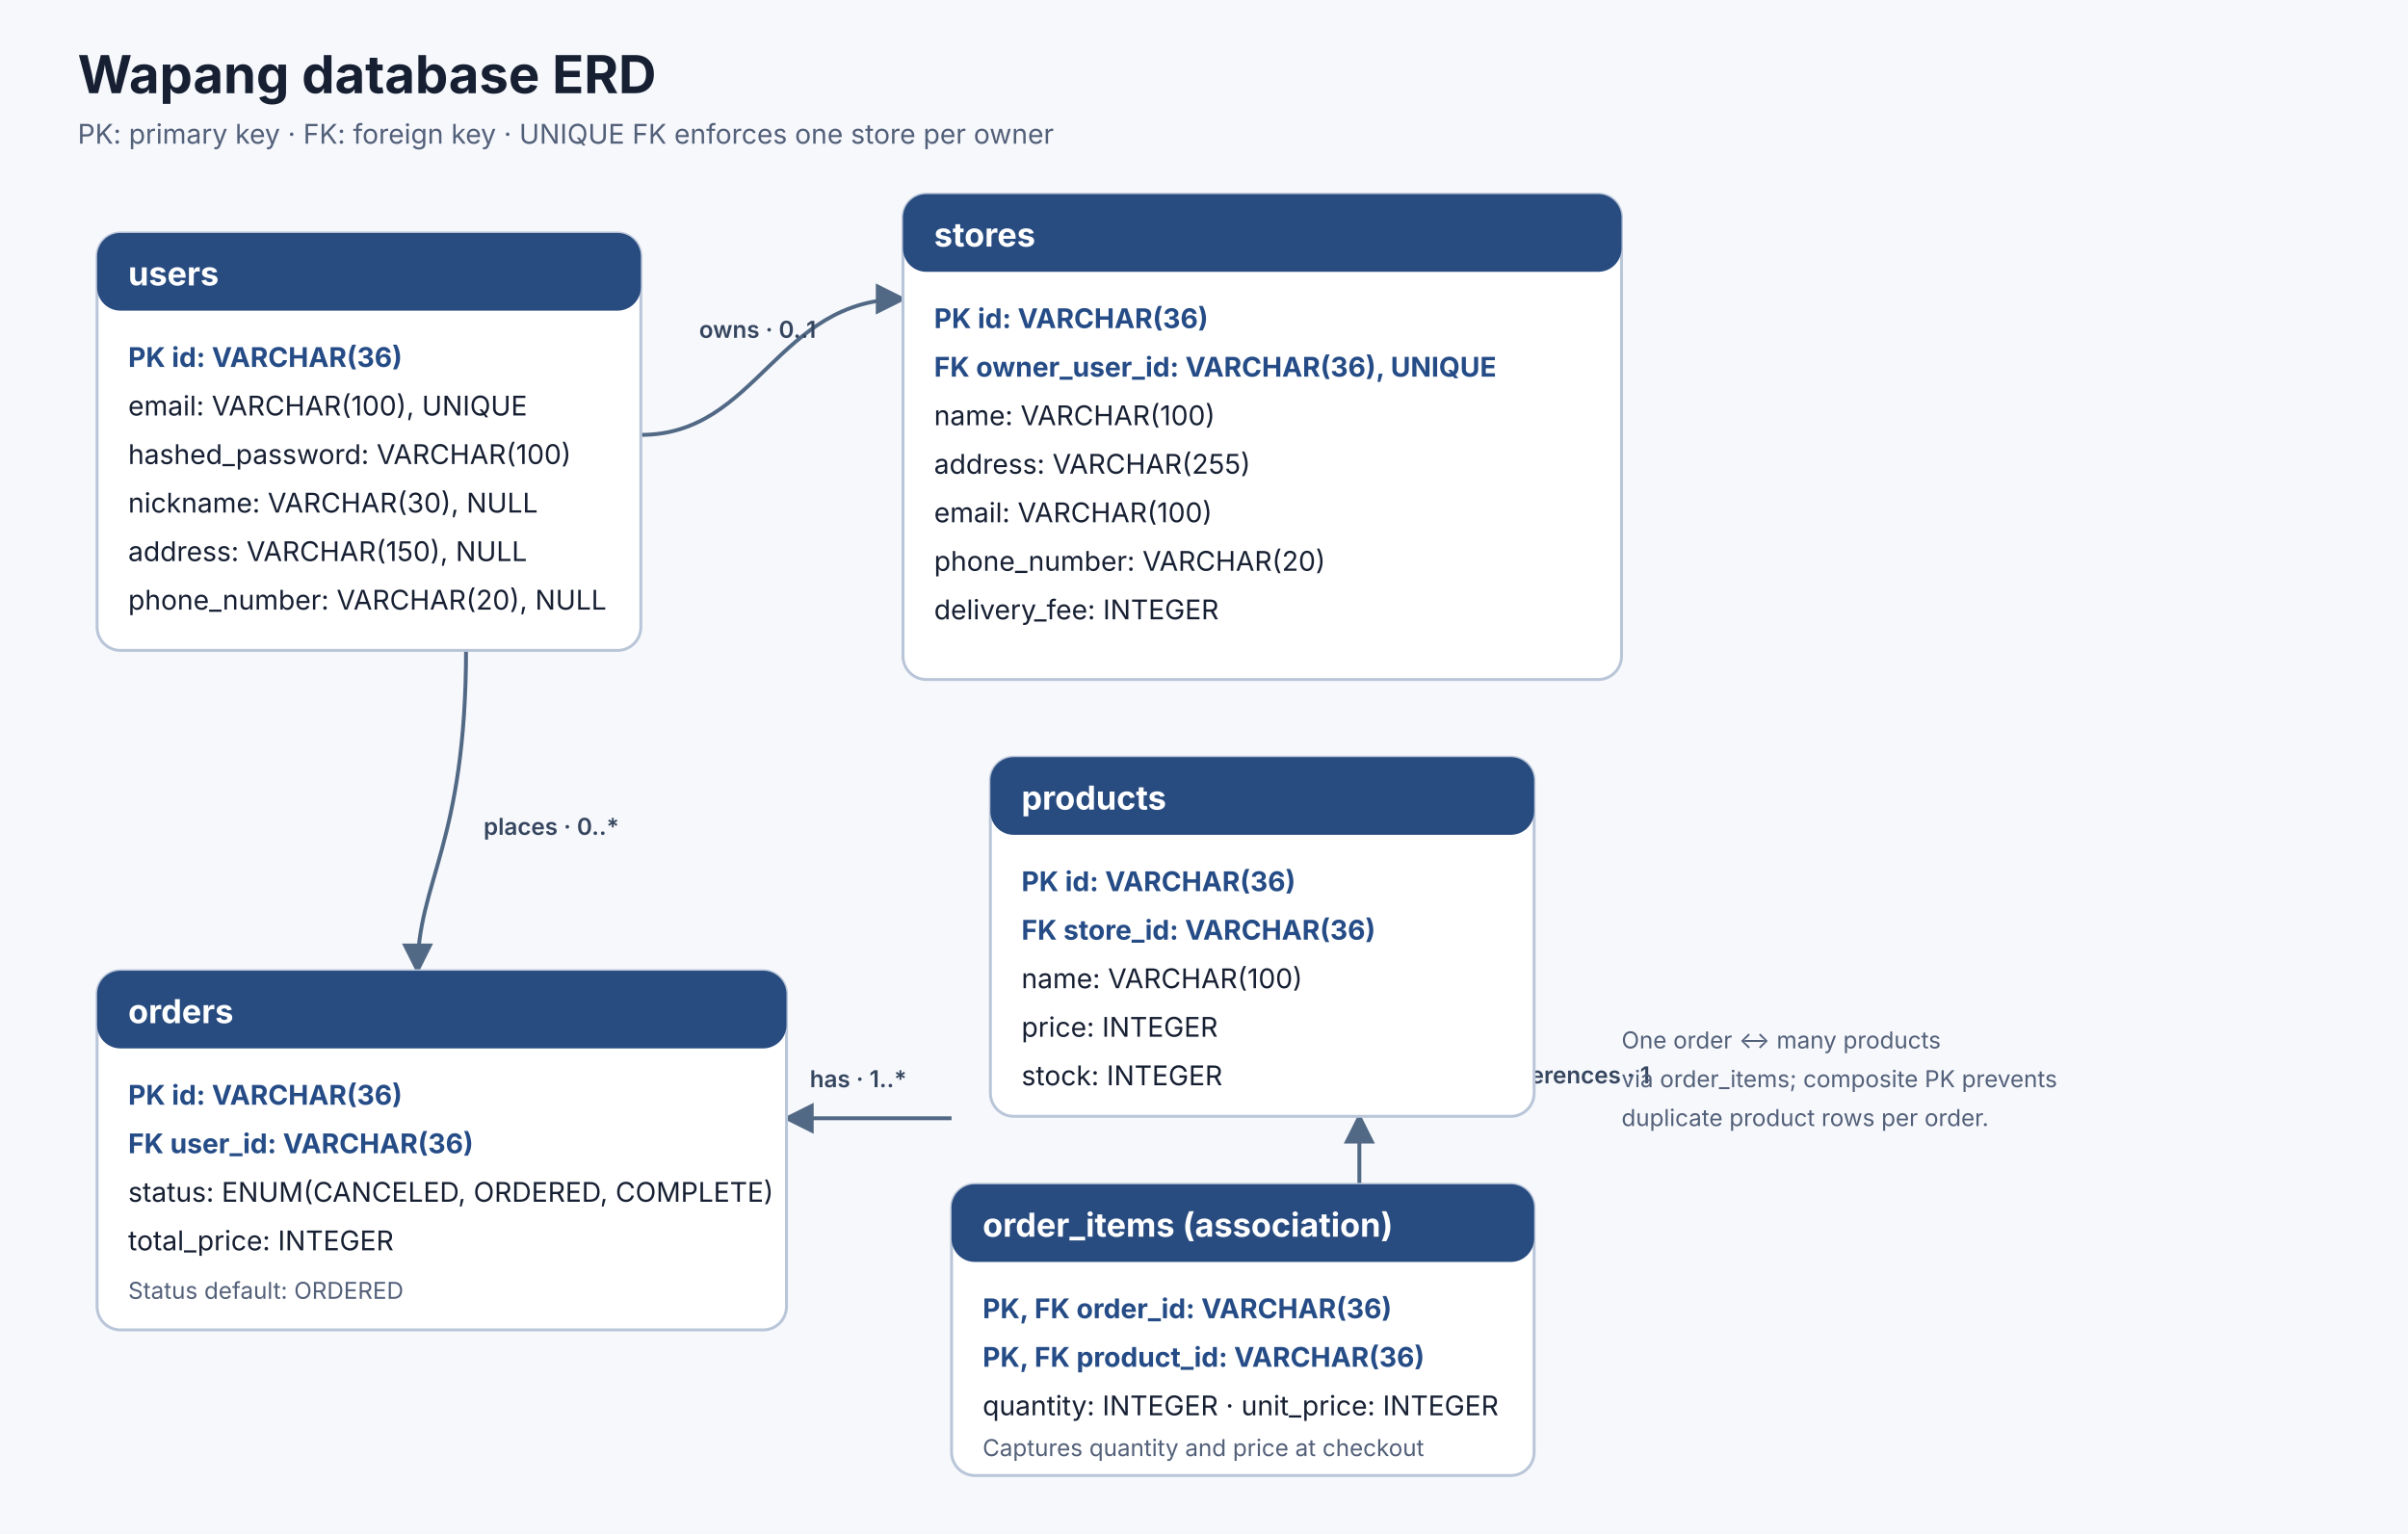
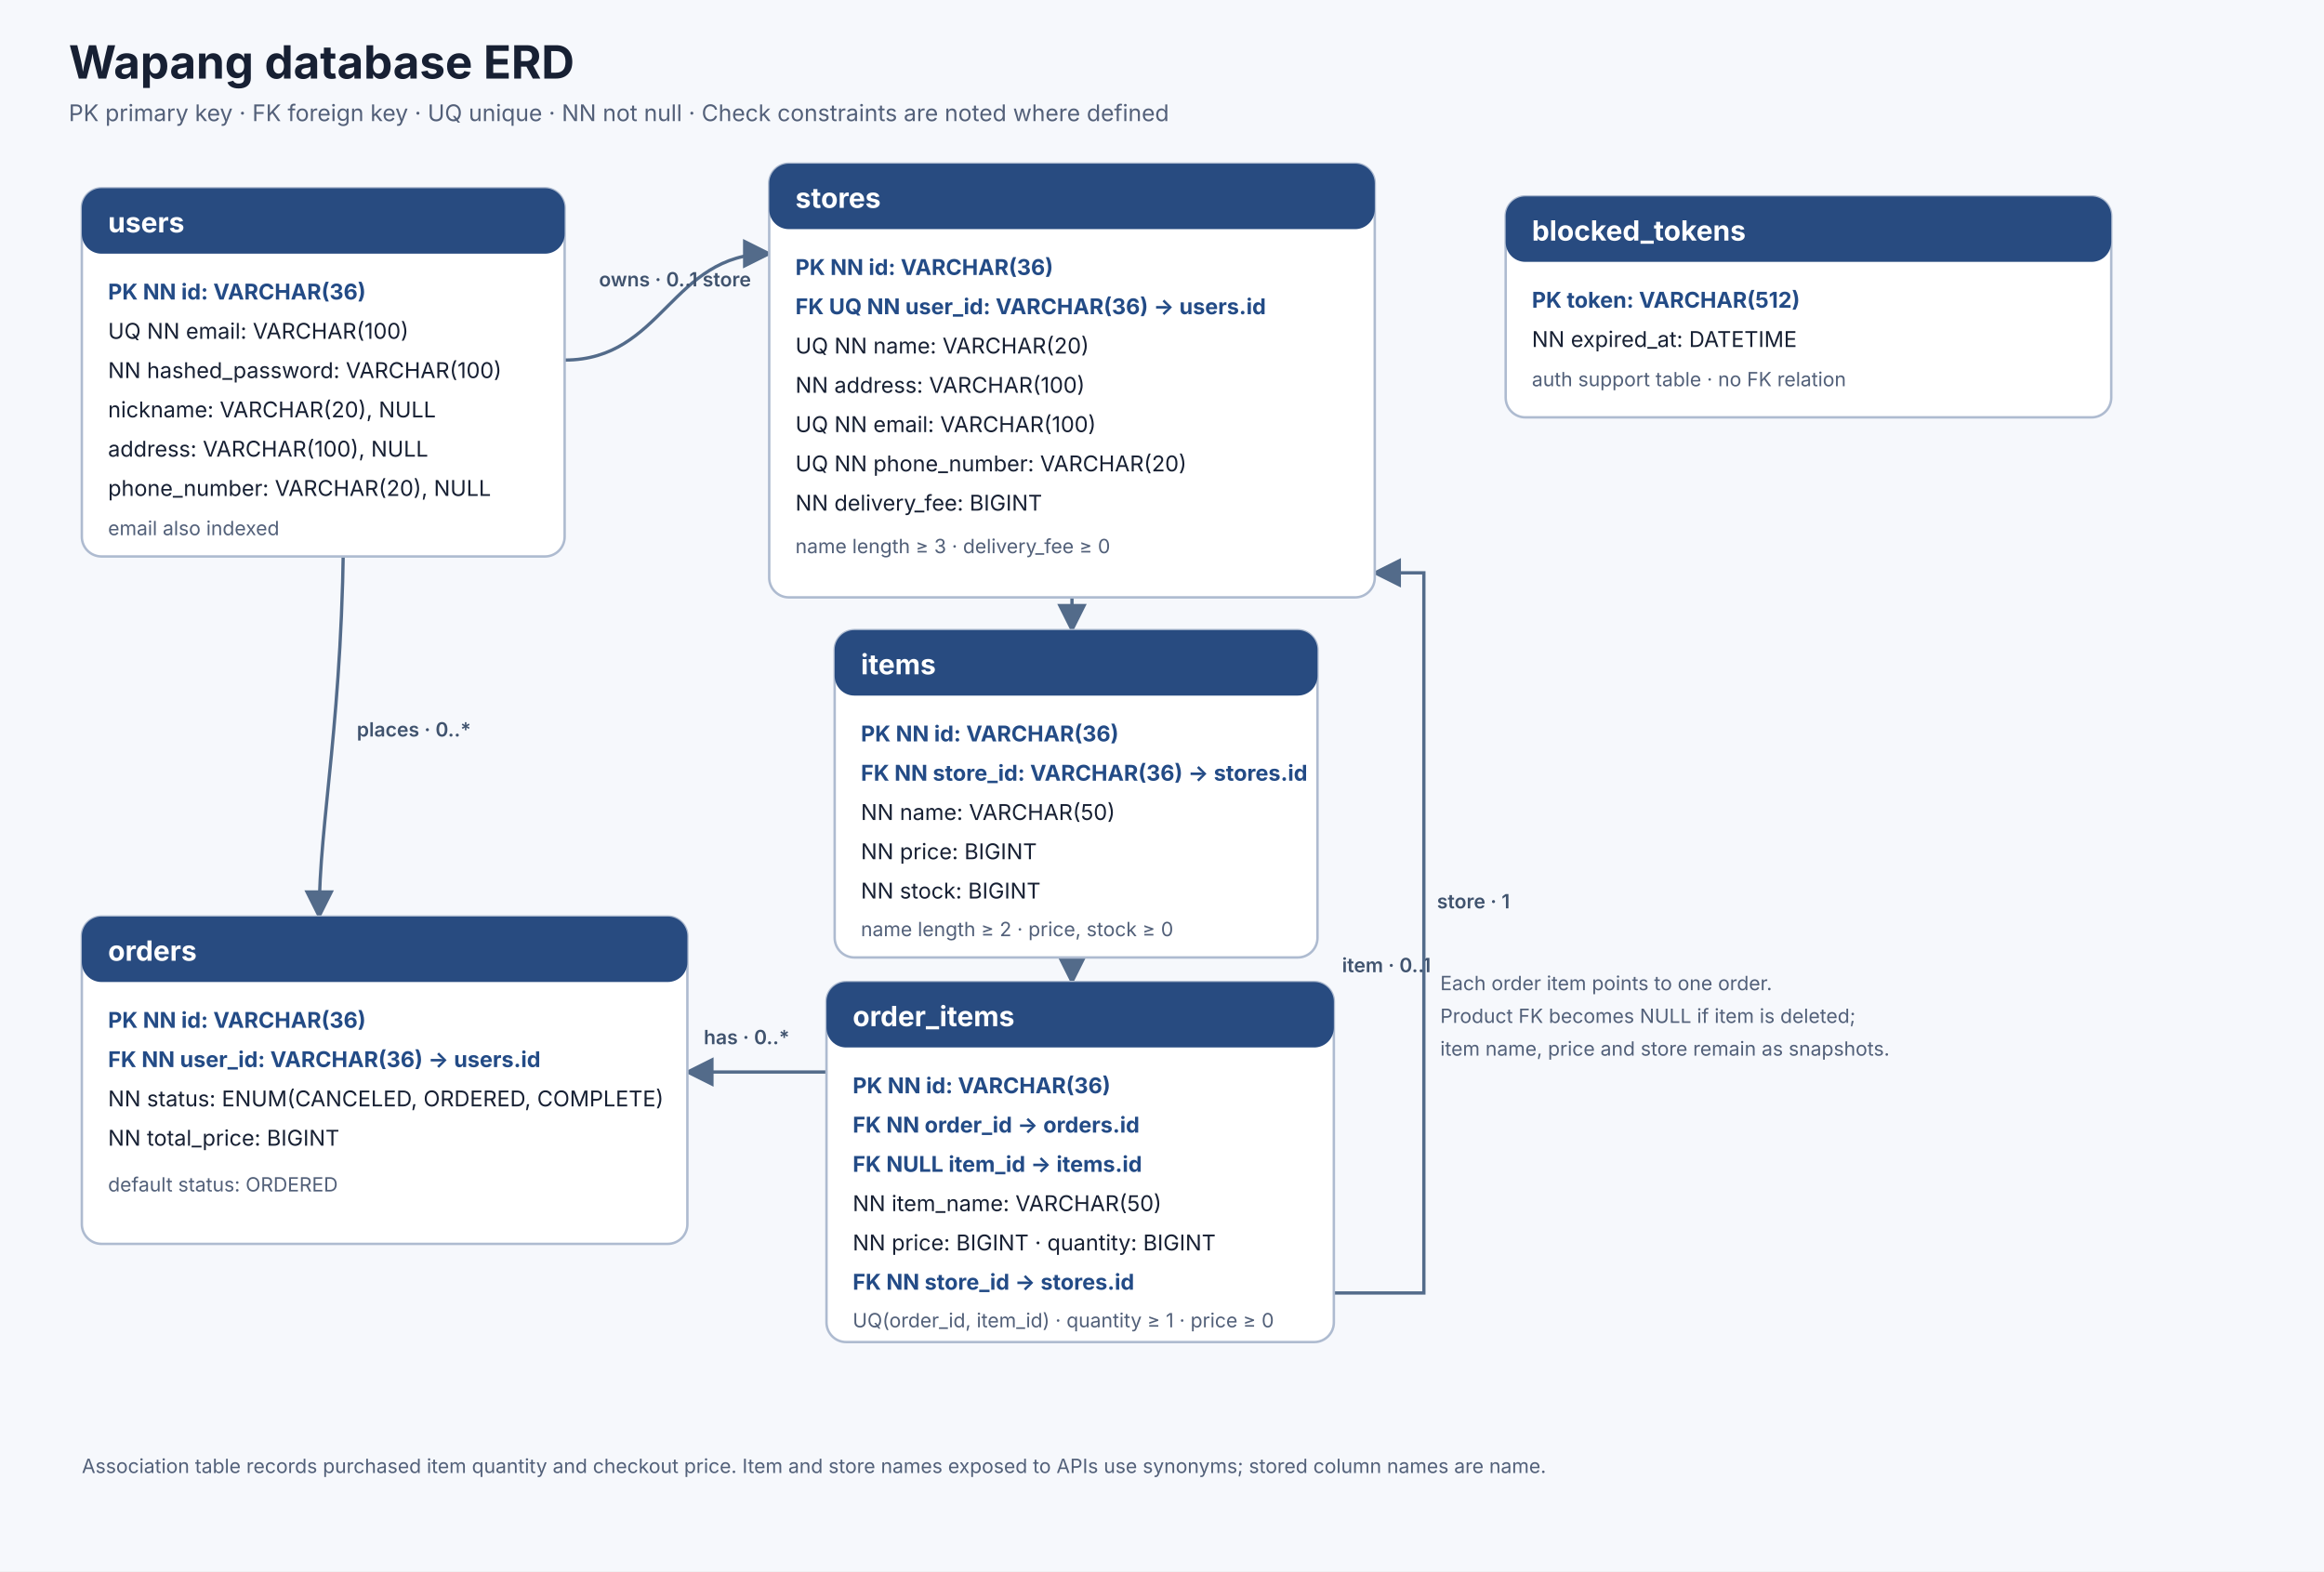
- <svg xmlns="http://www.w3.org/2000/svg" width="1240" height="790" viewBox="0 0 1240 790" role="img" aria-labelledby="title desc">
+ <svg xmlns="http://www.w3.org/2000/svg" width="1420" height="960" viewBox="0 0 1420 960" role="img" aria-labelledby="title desc">
  <defs>
    <style>
- text{font-family:-apple-system,BlinkMacSystemFont,'Segoe UI',sans-serif;fill:#172033}.title{font-size:27px;font-weight:700}.sub{font-size:14px;fill:#536079}.head{font-size:17px;font-weight:700;fill:#fff}.field{font-size:14px}.note{font-size:12px;fill:#536079}.entity{fill:#fff;stroke:#b9c5d8;stroke-width:1.5;rx:12}.bar{fill:#284b80;rx:12}.key{font-weight:700;fill:#254c86}.rel{stroke:#526985;stroke-width:2;fill:none}.label{font-size:12px;fill:#36465f;font-weight:600}
+ *{box-sizing:border-box}text{font-family:-apple-system,BlinkMacSystemFont,'Segoe UI',sans-serif;fill:#172033}.title{font-size:28px;font-weight:700}.subtitle{font-size:14px;fill:#536079}.entity{fill:#fff;stroke:#aebbd0;stroke-width:1.5;rx:12}.bar{fill:#284b80;rx:12}.header{font-size:17px;font-weight:700;fill:#fff}.field{font-size:13.3px}.key{font-weight:700;fill:#234b86}.note{font-size:12px;fill:#526079}.rel{stroke:#536b8a;stroke-width:2;fill:none}.reltext{font-size:12px;font-weight:600;fill:#40536e}.dash{stroke-dasharray:5 5}
</style>
-     <marker id="arrow" markerWidth="8" markerHeight="8" refX="7" refY="4" orient="auto">
-       <path d="M0 0L8 4L0 8Z" fill="#526985" />
+     <marker id="arrow" markerWidth="9" markerHeight="9" refX="8" refY="4.5" orient="auto">
+       <path d="M0 0L9 4.5L0 9Z" fill="#536b8a" />
    </marker>
  </defs>
-   <rect width="1240" height="790" fill="#f6f8fc" />
-   <text x="40" y="48" class="title">Wapang database ERD</text>
-   <text x="40" y="74" class="sub">PK: primary key · FK: foreign key · UNIQUE FK enforces one store per owner</text>
-   <path class="rel" marker-end="url(#arrow)" d="M330 224 C390 224 400 154 465 154" />
-   <text x="360" y="174" class="label">owns · 0..1</text>
-   <path class="rel" marker-end="url(#arrow)" d="M650 232 L650 304" />
-   <text x="660" y="275" class="label">sells · 0..*</text>
-   <path class="rel" marker-end="url(#arrow)" d="M240 334 C240 435 215 454 215 500" />
-   <text x="249" y="430" class="label">places · 0..*</text>
-   <path class="rel" marker-end="url(#arrow)" d="M490 576 L405 576" />
-   <text x="417" y="560" class="label">has · 1..*</text>
-   <path class="rel" marker-end="url(#arrow)" d="M700 610 L700 575" />
-   <text x="772" y="558" class="label">references · 1</text>
-   <g transform="translate(50 120)">
-     <rect class="entity" width="280" height="215" />
-     <rect class="bar" width="280" height="40" />
-     <text class="head" x="16" y="27">users</text>
-     <text class="field key" x="16" y="69">PK  id: VARCHAR(36)</text>
-     <text class="field" x="16" y="94">email: VARCHAR(100), UNIQUE</text>
-     <text class="field" x="16" y="119">hashed_password: VARCHAR(100)</text>
-     <text class="field" x="16" y="144">nickname: VARCHAR(30), NULL</text>
-     <text class="field" x="16" y="169">address: VARCHAR(150), NULL</text>
-     <text class="field" x="16" y="194">phone_number: VARCHAR(20), NULL</text>
+   <rect width="1420" height="960" fill="#f6f8fc" />
+   <text x="42" y="48" class="title">Wapang database ERD</text>
+   <text x="42" y="74" class="subtitle">PK primary key · FK foreign key · UQ unique · NN not null · Check constraints are noted where defined</text>
+   <path class="rel" marker-end="url(#arrow)" d="M345 220 C405 220 410 155 470 155" />
+   <text x="366" y="175" class="reltext">owns · 0..1 store</text>
+   <path class="rel" marker-end="url(#arrow)" d="M655 305 L655 385" />
+   <text x="666" y="352" class="reltext">sells · 0..*</text>
+   <path class="rel" marker-end="url(#arrow)" d="M210 310 C210 440 195 500 195 560" />
+   <text x="218" y="450" class="reltext">places · 0..*</text>
+   <path class="rel" marker-end="url(#arrow)" d="M505 655 L420 655" />
+   <text x="430" y="638" class="reltext">has · 0..*</text>
+   <path class="rel" marker-end="url(#arrow)" d="M655 585 L655 600" />
+   <text x="820" y="594" class="reltext">item · 0..1</text>
+   <path class="rel" marker-end="url(#arrow)" d="M815 790 L870 790 L870 350 L840 350" />
+   <text x="878" y="555" class="reltext">store · 1</text>
+   <g transform="translate(50 115)">
+     <rect class="entity" width="295" height="225" />
+     <rect class="bar" width="295" height="40" />
+     <text class="header" x="16" y="27">users</text>
+     <text class="field key" x="16" y="68">PK NN  id: VARCHAR(36)</text>
+     <text class="field" x="16" y="92">UQ NN  email: VARCHAR(100)</text>
+     <text class="field" x="16" y="116">NN  hashed_password: VARCHAR(100)</text>
+     <text class="field" x="16" y="140">nickname: VARCHAR(20), NULL</text>
+     <text class="field" x="16" y="164">address: VARCHAR(100), NULL</text>
+     <text class="field" x="16" y="188">phone_number: VARCHAR(20), NULL</text>
+     <text class="note" x="16" y="212">email also indexed</text>
  </g>
-   <g transform="translate(465 100)">
-     <rect class="entity" width="370" height="250" />
+   <g transform="translate(470 100)">
+     <rect class="entity" width="370" height="265" />
    <rect class="bar" width="370" height="40" />
-     <text class="head" x="16" y="27">stores</text>
-     <text class="field key" x="16" y="69">PK  id: VARCHAR(36)</text>
-     <text class="field key" x="16" y="94">FK  owner_user_id: VARCHAR(36), UNIQUE</text>
-     <text class="field" x="16" y="119">name: VARCHAR(100)</text>
-     <text class="field" x="16" y="144">address: VARCHAR(255)</text>
-     <text class="field" x="16" y="169">email: VARCHAR(100)</text>
-     <text class="field" x="16" y="194">phone_number: VARCHAR(20)</text>
-     <text class="field" x="16" y="219">delivery_fee: INTEGER</text>
+     <text class="header" x="16" y="27">stores</text>
+     <text class="field key" x="16" y="68">PK NN  id: VARCHAR(36)</text>
+     <text class="field key" x="16" y="92">FK UQ NN  user_id: VARCHAR(36) → users.id</text>
+     <text class="field" x="16" y="116">UQ NN  name: VARCHAR(20)</text>
+     <text class="field" x="16" y="140">NN  address: VARCHAR(100)</text>
+     <text class="field" x="16" y="164">UQ NN  email: VARCHAR(100)</text>
+     <text class="field" x="16" y="188">UQ NN  phone_number: VARCHAR(20)</text>
+     <text class="field" x="16" y="212">NN  delivery_fee: BIGINT</text>
+     <text class="note" x="16" y="238">name length ≥ 3 · delivery_fee ≥ 0</text>
  </g>
-   <g transform="translate(510 390)">
-     <rect class="entity" width="280" height="185" />
-     <rect class="bar" width="280" height="40" />
-     <text class="head" x="16" y="27">products</text>
-     <text class="field key" x="16" y="69">PK  id: VARCHAR(36)</text>
-     <text class="field key" x="16" y="94">FK  store_id: VARCHAR(36)</text>
-     <text class="field" x="16" y="119">name: VARCHAR(100)</text>
-     <text class="field" x="16" y="144">price: INTEGER</text>
-     <text class="field" x="16" y="169">stock: INTEGER</text>
+   <g transform="translate(510 385)">
+     <rect class="entity" width="295" height="200" />
+     <rect class="bar" width="295" height="40" />
+     <text class="header" x="16" y="27">items</text>
+     <text class="field key" x="16" y="68">PK NN  id: VARCHAR(36)</text>
+     <text class="field key" x="16" y="92">FK NN  store_id: VARCHAR(36) → stores.id</text>
+     <text class="field" x="16" y="116">NN  name: VARCHAR(50)</text>
+     <text class="field" x="16" y="140">NN  price: BIGINT</text>
+     <text class="field" x="16" y="164">NN  stock: BIGINT</text>
+     <text class="note" x="16" y="187">name length ≥ 2 · price, stock ≥ 0</text>
  </g>
-   <g transform="translate(50 500)">
-     <rect class="entity" width="355" height="185" />
-     <rect class="bar" width="355" height="40" />
-     <text class="head" x="16" y="27">orders</text>
-     <text class="field key" x="16" y="69">PK  id: VARCHAR(36)</text>
-     <text class="field key" x="16" y="94">FK  user_id: VARCHAR(36)</text>
-     <text class="field" x="16" y="119">status: ENUM(CANCELED, ORDERED, COMPLETE)</text>
-     <text class="field" x="16" y="144">total_price: INTEGER</text>
-     <text class="note" x="16" y="169">Status default: ORDERED</text>
+   <g transform="translate(50 560)">
+     <rect class="entity" width="370" height="200" />
+     <rect class="bar" width="370" height="40" />
+     <text class="header" x="16" y="27">orders</text>
+     <text class="field key" x="16" y="68">PK NN  id: VARCHAR(36)</text>
+     <text class="field key" x="16" y="92">FK NN  user_id: VARCHAR(36) → users.id</text>
+     <text class="field" x="16" y="116">NN  status: ENUM(CANCELED, ORDERED, COMPLETE)</text>
+     <text class="field" x="16" y="140">NN  total_price: BIGINT</text>
+     <text class="note" x="16" y="168">default status: ORDERED</text>
  </g>
-   <g transform="translate(490 610)">
-     <rect class="entity" width="300" height="150" />
-     <rect class="bar" width="300" height="40" />
-     <text class="head" x="16" y="27">order_items (association)</text>
-     <text class="field key" x="16" y="69">PK, FK  order_id: VARCHAR(36)</text>
-     <text class="field key" x="16" y="94">PK, FK  product_id: VARCHAR(36)</text>
-     <text class="field" x="16" y="119">quantity: INTEGER · unit_price: INTEGER</text>
-     <text class="note" x="16" y="140">Captures quantity and price at checkout</text>
+   <g transform="translate(505 600)">
+     <rect class="entity" width="310" height="220" />
+     <rect class="bar" width="310" height="40" />
+     <text class="header" x="16" y="27">order_items</text>
+     <text class="field key" x="16" y="68">PK NN  id: VARCHAR(36)</text>
+     <text class="field key" x="16" y="92">FK NN  order_id → orders.id</text>
+     <text class="field key" x="16" y="116">FK NULL  item_id → items.id</text>
+     <text class="field" x="16" y="140">NN  item_name: VARCHAR(50)</text>
+     <text class="field" x="16" y="164">NN  price: BIGINT · quantity: BIGINT</text>
+     <text class="field key" x="16" y="188">FK NN  store_id → stores.id</text>
+     <text class="note" x="16" y="211">UQ(order_id, item_id) · quantity ≥ 1 · price ≥ 0</text>
  </g>
-   <text x="835" y="540" class="note">One order ↔ many products</text>
-   <text x="835" y="560" class="note">via order_items; composite PK prevents</text>
-   <text x="835" y="580" class="note">duplicate product rows per order.</text>
+   <g transform="translate(920 120)">
+     <rect class="entity" width="370" height="135" />
+     <rect class="bar" width="370" height="40" />
+     <text class="header" x="16" y="27">blocked_tokens</text>
+     <text class="field key" x="16" y="68">PK  token: VARCHAR(512)</text>
+     <text class="field" x="16" y="92">NN  expired_at: DATETIME</text>
+     <text class="note" x="16" y="116">auth support table · no FK relation</text>
+   </g>
+   <text x="880" y="605" class="note">Each order item points to one order.</text>
+   <text x="880" y="625" class="note">Product FK becomes NULL if item is deleted;</text>
+   <text x="880" y="645" class="note">item name, price and store remain as snapshots.</text>
+   <text x="50" y="900" class="note">Association table records purchased item quantity and checkout price. Item and store names exposed to APIs use synonyms; stored column names are name.</text>
</svg>
